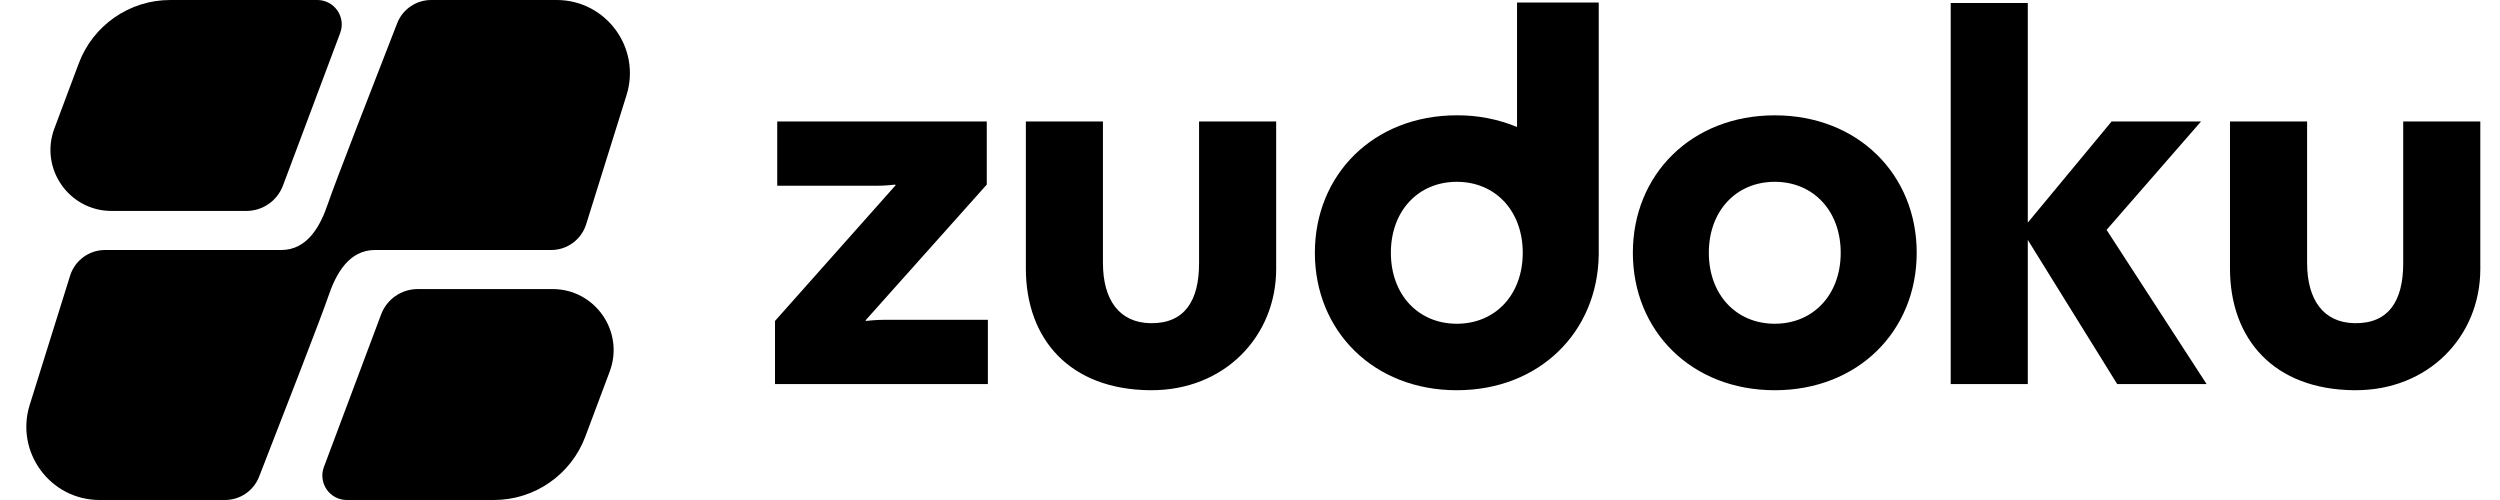
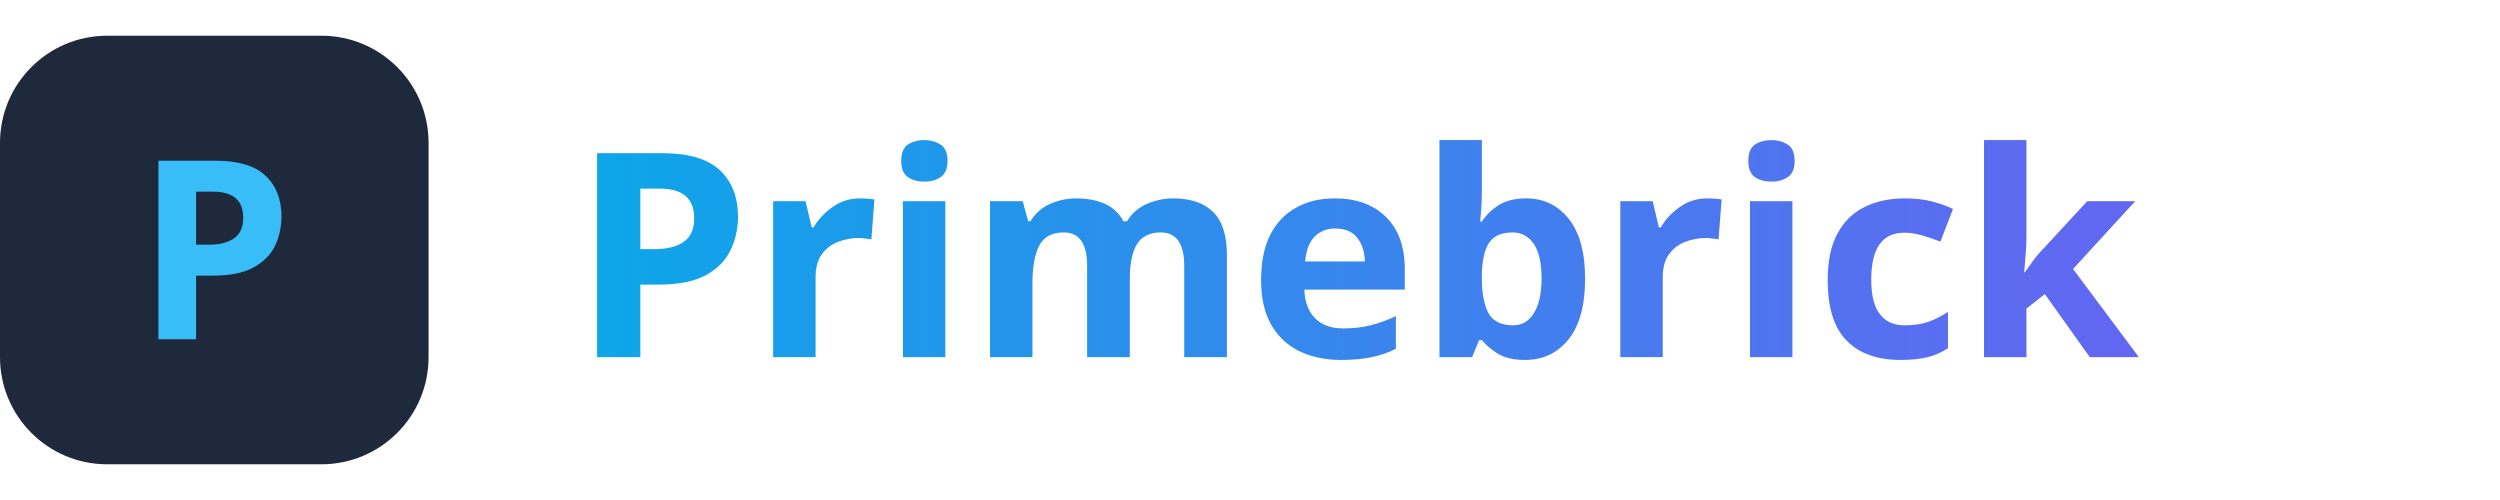
- <svg xmlns="http://www.w3.org/2000/svg" width="120" height="24" fill="none" viewBox="0 0 120 24">
-   <g fill="#000">
-     <path fill-rule="evenodd" d="M19.064 1.116A1.754 1.754 0 0 1 20.7 0h6.018c2.372 0 4.063 2.3 3.356 4.564l-1.939 6.203A1.758 1.758 0 0 1 26.459 12H18c-1.243 0-1.875 1.125-2.25 2.25-.291.873-2.39 6.265-3.314 8.634A1.754 1.754 0 0 1 10.8 24H4.782c-2.372 0-4.063-2.3-3.356-4.564l1.939-6.203A1.758 1.758 0 0 1 5.042 12H13.5c1.243 0 1.875-1.125 2.25-2.25.291-.873 2.39-6.265 3.314-8.634Z" clip-rule="evenodd" />
-     <path d="M20.05 13.875c-.782 0-1.481.485-1.756 1.217l-2.747 7.325A1.172 1.172 0 0 0 16.645 24h7.06a4.688 4.688 0 0 0 4.39-3.042l1.171-3.125c.718-1.915-.697-3.958-2.743-3.958H20.05ZM8.17 0a4.688 4.688 0 0 0-4.389 3.042L2.61 6.167c-.718 1.915.698 3.958 2.743 3.958h6.473c.782 0 1.482-.485 1.756-1.217l2.747-7.325A1.172 1.172 0 0 0 15.231 0H8.17ZM37.2 18.436v-3.03l5.793-6.518-.027-.027c-.536.054-.59.054-1.153.054h-4.506V5.83h10.058v3.03l-5.82 6.518.027.026c.536-.053.616-.053 1.18-.053h4.666v3.084H37.2ZM55.222 18.731c-3.863-.027-5.981-2.44-5.981-5.847V5.831h3.7v6.785c0 1.77.779 2.87 2.28 2.897 1.637.027 2.334-1.073 2.334-2.87V5.83h3.701v7.08c0 3.245-2.494 5.847-6.034 5.82ZM85.19 18.731c-3.997 0-6.813-2.843-6.813-6.598s2.816-6.597 6.812-6.597c3.996 0 6.813 2.842 6.813 6.597 0 3.755-2.817 6.598-6.813 6.598Zm0-3.192c1.85 0 3.164-1.394 3.164-3.406 0-2.011-1.314-3.406-3.165-3.406-1.85 0-3.165 1.395-3.165 3.406 0 2.012 1.315 3.407 3.165 3.407ZM101.626 18.436l-4.292-6.92v6.92h-3.7V.145h3.7v10.54l4.023-4.854h4.292l-4.533 5.203 4.801 7.402h-4.291ZM113.02 18.731c-3.862-.027-5.981-2.44-5.981-5.847V5.831h3.702v6.785c0 1.77.777 2.87 2.279 2.897 1.636.027 2.334-1.073 2.334-2.87V5.83h3.701v7.08c0 3.245-2.494 5.847-6.035 5.82Z" />
-     <path fill-rule="evenodd" d="M76.74.12h-3.922v5.975a7.44 7.44 0 0 0-2.891-.56c-3.996 0-6.813 2.843-6.813 6.598s2.817 6.598 6.813 6.598c3.958 0 6.759-2.79 6.811-6.492h.001V.12Zm-3.648 12.013c0 2.012-1.314 3.407-3.165 3.407-1.85 0-3.165-1.395-3.165-3.407 0-2.011 1.314-3.406 3.165-3.406 1.85 0 3.165 1.395 3.165 3.406Z" clip-rule="evenodd" />
-   </g>
+ <svg xmlns="http://www.w3.org/2000/svg" width="140" height="28" viewBox="0 0 140 28" fill="none">
+   <defs>
+     <linearGradient id="pb-gradient-light" x1="0" y1="0" x2="1" y2="0">
+       <stop offset="0%" stop-color="#0ea5e9" />
+       <stop offset="100%" stop-color="#6366f1" />
+     </linearGradient>
+   </defs>
+   <rect x="0" y="2" width="24" height="24" rx="6" fill="#1e293b" />
+   <text x="12" y="19" font-family="system-ui, sans-serif" font-size="14" font-weight="700" fill="#38bdf8" text-anchor="middle">P</text>
+   <text x="32" y="20" font-family="system-ui, sans-serif" font-size="16" font-weight="700" fill="url(#pb-gradient-light)">Primebrick</text>
</svg>
